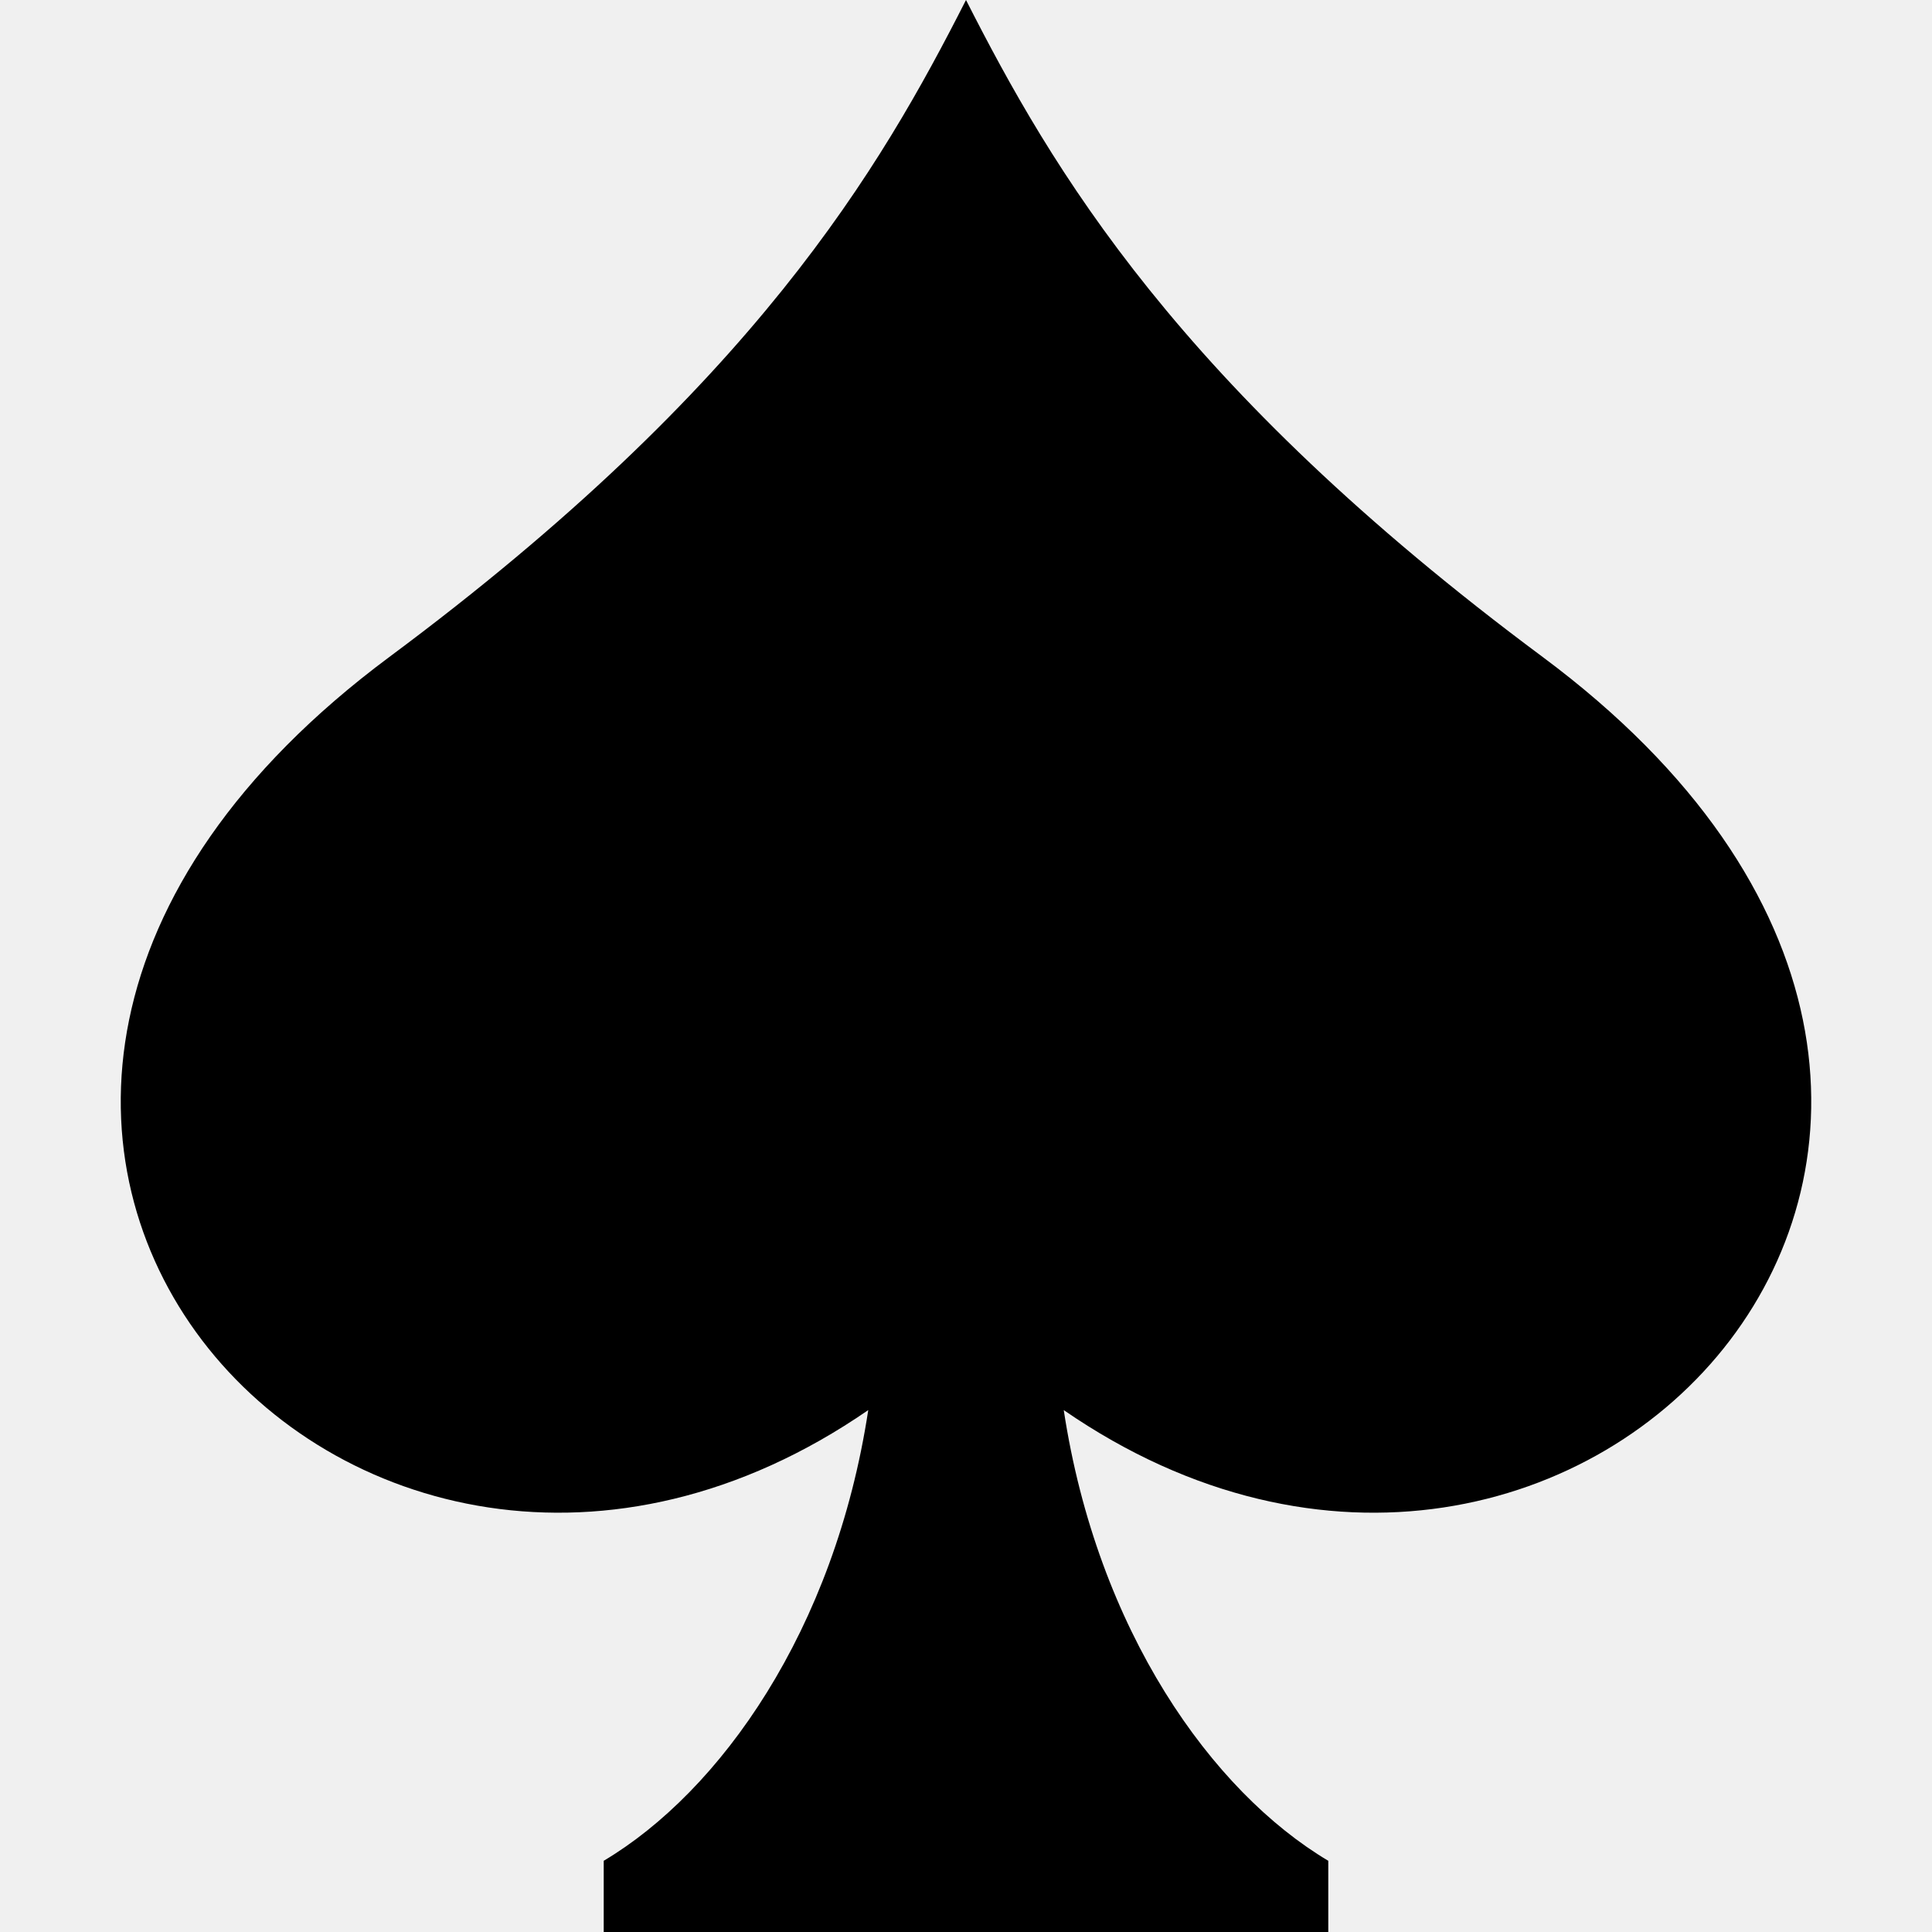
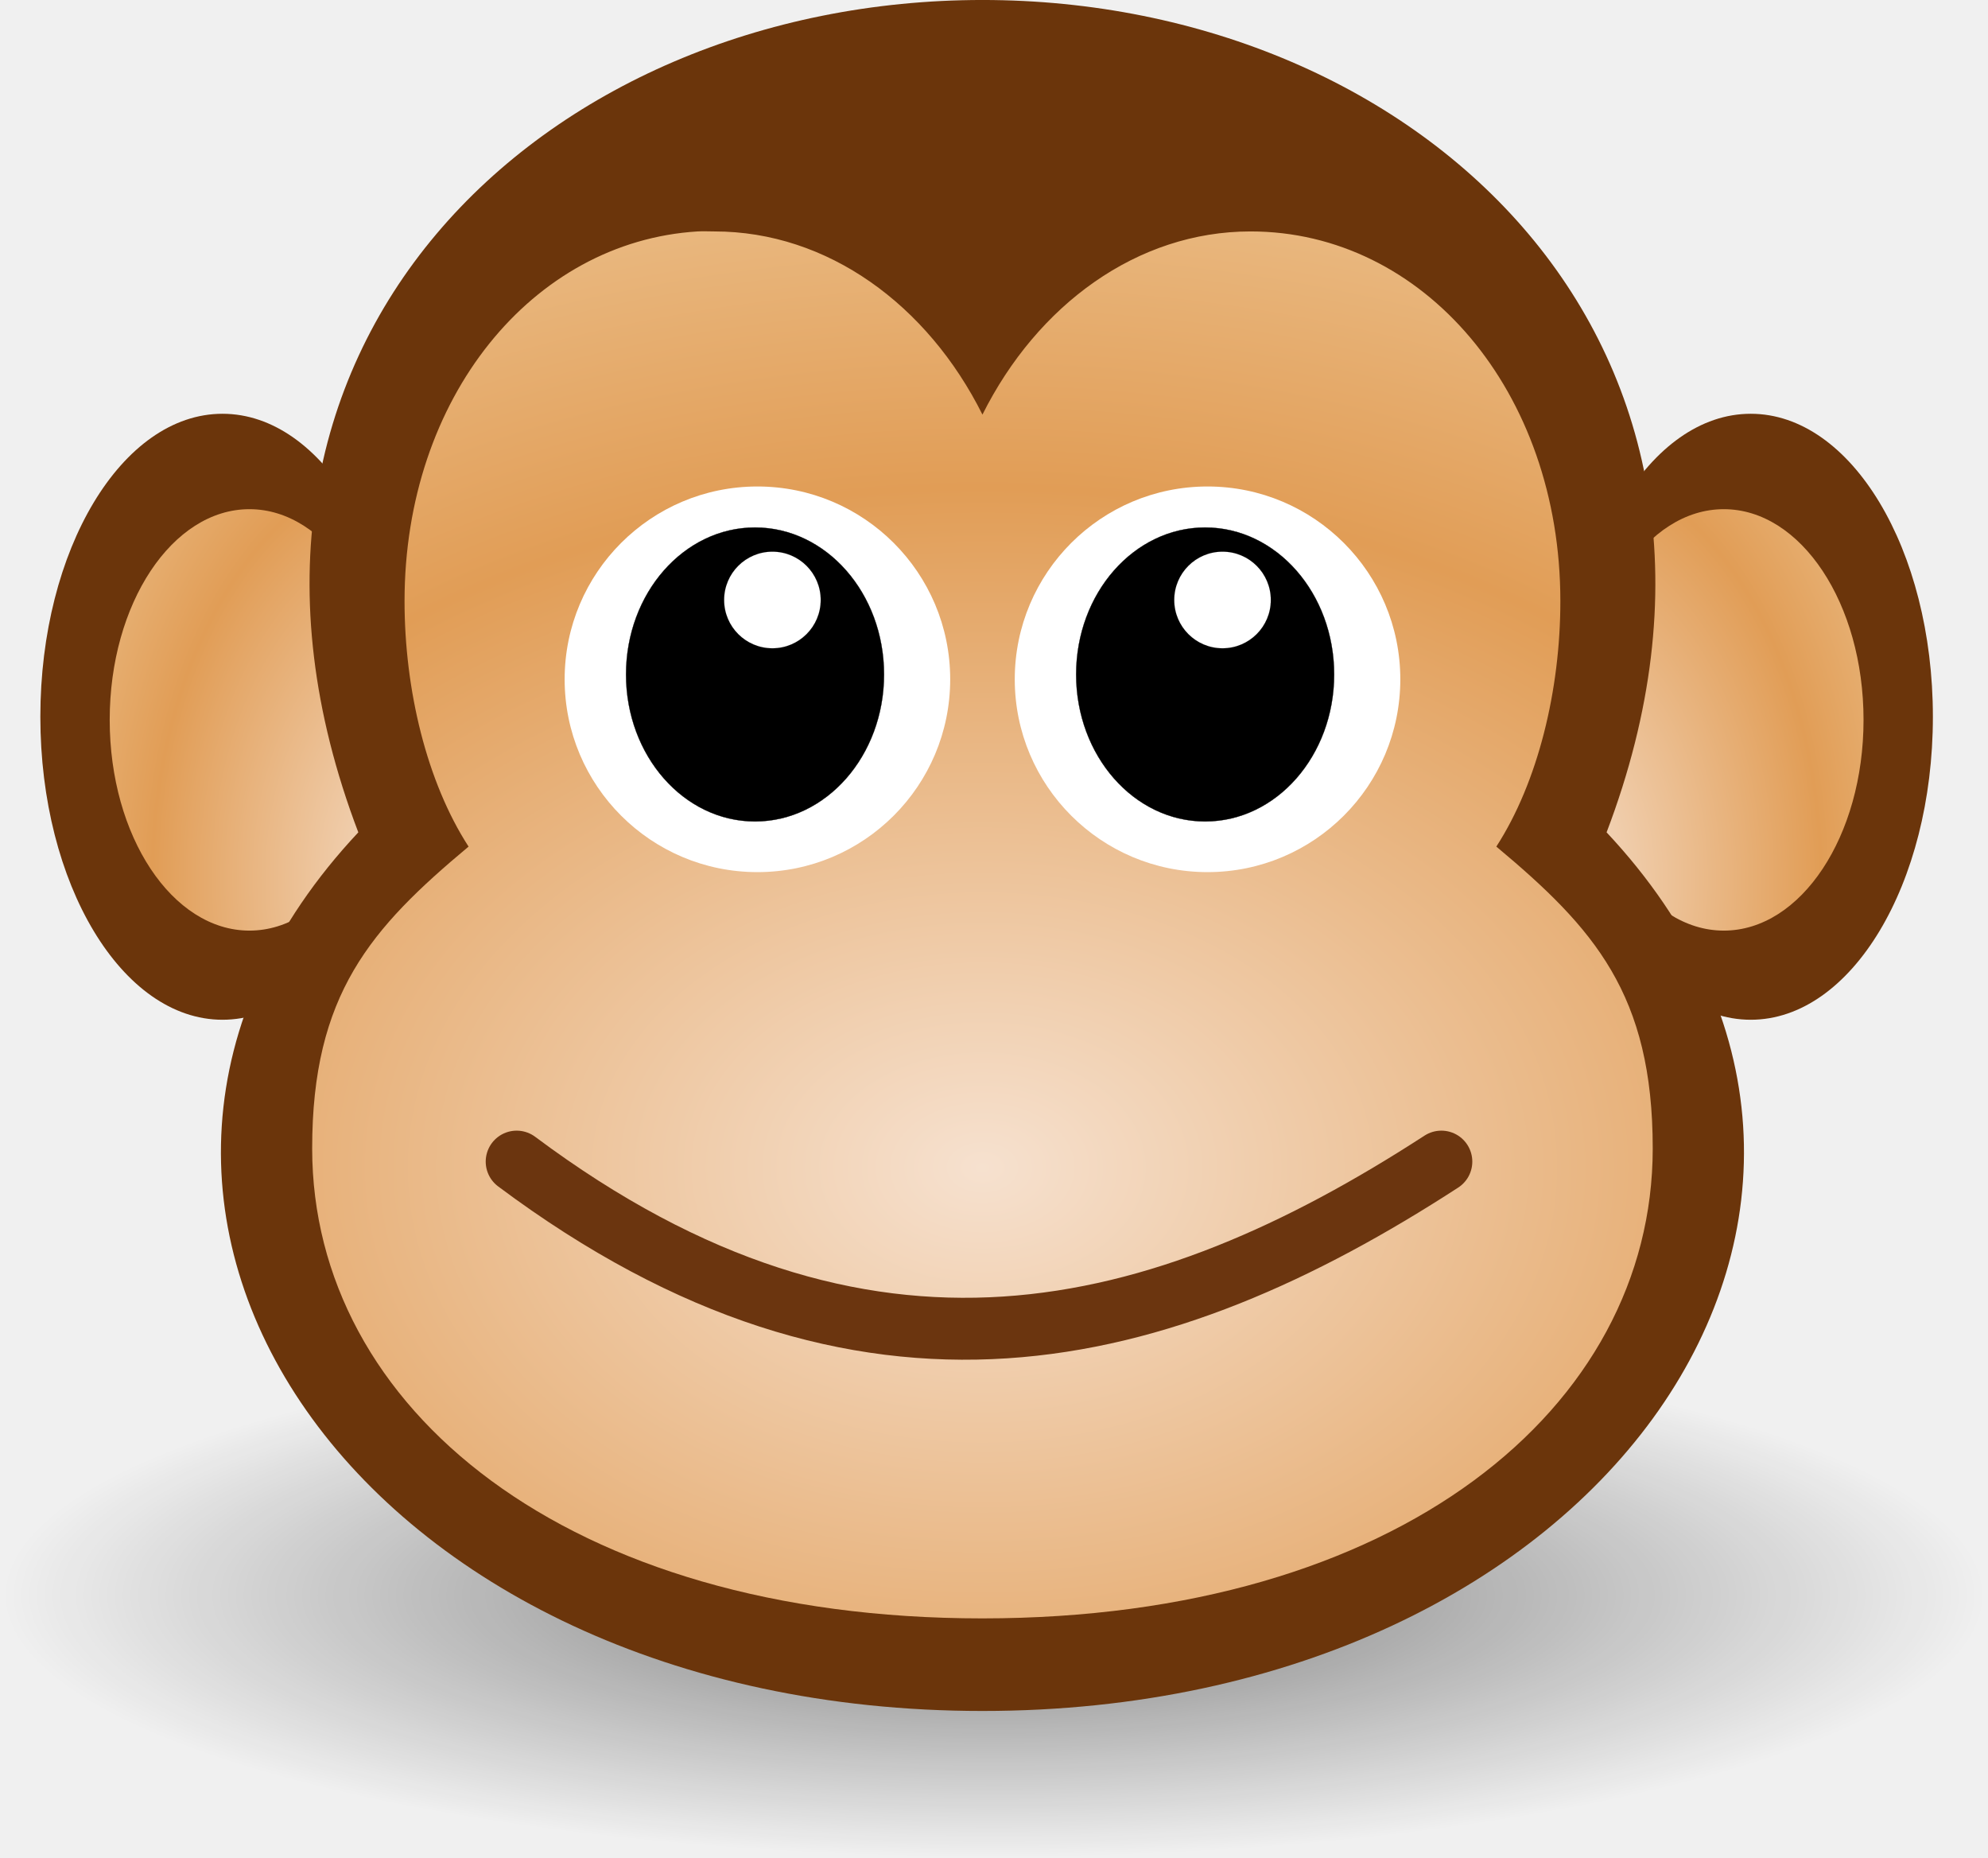
- <svg xmlns="http://www.w3.org/2000/svg" version="1.1" id="Capa_1" x="0px" y="0px" width="512px" height="512px" viewBox="0 0 512 512" enable-background="new 0 0 512 512" xml:space="preserve">
-   <path d="M408.785,174.075C312.002,102.146,278.652,44.566,256.002,0.001l0,0C256,0.001,256,0,256,0v0.001  c-22.648,44.565-56,102.146-152.783,174.074c-165.018,122.643-9.688,293.834,126.879,199.612  c-8.898,58.465-39.265,101.086-70.104,119.44V512H256h96.008v-18.87c-30.841-18.354-61.205-60.977-70.105-119.442  C418.47,467.911,573.802,296.718,408.785,174.075z" />
+ <svg xmlns="http://www.w3.org/2000/svg" xmlns:xlink="http://www.w3.org/1999/xlink" width="43" height="40.174" id="svg1307" version="1.1">
+   <defs id="defs1309">
+     <linearGradient id="linearGradient3686">
+       <stop style="stop-color:#3d280a;stop-opacity:1;" offset="0" id="stop3688" />
+       <stop style="stop-color:#3d280a;stop-opacity:0;" offset="1" id="stop3690" />
+     </linearGradient>
+     <linearGradient id="linearGradient2305">
+       <stop style="stop-color:#000000;stop-opacity:1;" offset="0" id="stop2307" />
+       <stop style="stop-color:#000000;stop-opacity:0;" offset="1" id="stop2309" />
+     </linearGradient>
+     <linearGradient id="linearGradient2297">
+       <stop id="stop2299" offset="0" style="stop-color:#a15702;stop-opacity:1" />
+       <stop id="stop2301" offset="1" style="stop-color:#683c00;stop-opacity:1" />
+     </linearGradient>
+     <linearGradient id="linearGradient2251">
+       <stop id="stop2253" offset="0" style="stop-color:#f6e1cf;stop-opacity:1;" />
+       <stop style="stop-color:#e19d56;stop-opacity:1;" offset="0.5" id="stop3682" />
+       <stop id="stop2255" offset="1" style="stop-color:#f4dcb7;stop-opacity:1" />
+     </linearGradient>
+     <linearGradient id="linearGradient2227">
+       <stop style="stop-color:#8f5402;stop-opacity:1;" offset="0" id="stop2229" />
+       <stop style="stop-color:#6e4001;stop-opacity:1" offset="1" id="stop2231" />
+     </linearGradient>
+     <linearGradient id="linearGradient2219">
+       <stop style="stop-color:#ffffff;stop-opacity:1;" offset="0" id="stop2221" />
+       <stop style="stop-color:#ffffff;stop-opacity:0.3;" offset="1" id="stop2223" />
+     </linearGradient>
+     <radialGradient xlink:href="#linearGradient2305" id="radialGradient2886" gradientUnits="userSpaceOnUse" gradientTransform="matrix(1,0,0,0.267857,0,27.63839)" cx="-6" cy="37.75" fx="-6" fy="37.75" r="14" />
+     <linearGradient xlink:href="#linearGradient2227" id="linearGradient2888" gradientUnits="userSpaceOnUse" x1="-10.735" y1="11.428" x2="-9.25" y2="18.441" />
+     <linearGradient xlink:href="#linearGradient2219" id="linearGradient2890" gradientUnits="userSpaceOnUse" x1="-5.268" y1="20.641" x2="-12.272" y2="8.686" />
+     <radialGradient xlink:href="#linearGradient2251" id="radialGradient2892" gradientUnits="userSpaceOnUse" gradientTransform="matrix(3.556041,0,0,3.556041,7.834793,-46.7895)" cx="-3.065" cy="18.305" fx="-3.065" fy="18.305" r="5.331" />
+     <linearGradient xlink:href="#linearGradient2227" id="linearGradient2894" gradientUnits="userSpaceOnUse" x1="-10.154" y1="10.911" x2="-7.959" y2="18.146" />
+     <linearGradient xlink:href="#linearGradient2219" id="linearGradient2896" gradientUnits="userSpaceOnUse" x1="-5.268" y1="20.641" x2="-12.272" y2="8.686" />
+     <radialGradient xlink:href="#linearGradient2251" id="radialGradient2898" gradientUnits="userSpaceOnUse" gradientTransform="matrix(2.45184,1.174729,-1.324281,2.80558,46.03865,-21.18657)" cx="-14.823" cy="20.156" fx="-14.823" fy="20.156" r="5.329" />
+     <radialGradient xlink:href="#linearGradient2297" id="radialGradient2900" gradientUnits="userSpaceOnUse" gradientTransform="matrix(1.635062,0,0,1.830454,43.84446,-63.22844)" cx="24" cy="13.058" fx="24" fy="13.058" r="16.972" />
+     <linearGradient xlink:href="#linearGradient2219" id="linearGradient2902" gradientUnits="userSpaceOnUse" x1="24" y1="7.4" x2="24" y2="38.33" gradientTransform="translate(59.08595,-51.07706)" />
+     <radialGradient xlink:href="#linearGradient2251" id="radialGradient2904" gradientUnits="userSpaceOnUse" gradientTransform="matrix(2.783877,0,0,1.961686,16.27286,-84.71099)" cx="24" cy="32.821" fx="24" fy="32.821" r="15" />
+     <radialGradient xlink:href="#linearGradient3686" id="radialGradient2906" gradientUnits="userSpaceOnUse" gradientTransform="matrix(1.838239,0,0,0.855268,38.97833,-41.94297)" cx="23.988" cy="30.126" fx="23.988" fy="30.126" r="10.988" />
+     <linearGradient xlink:href="#linearGradient2219" id="linearGradient2908" gradientUnits="userSpaceOnUse" x1="29.064" y1="39.42" x2="12.86" y2="2.492" gradientTransform="translate(59.08595,-51.07706)" />
+     <radialGradient xlink:href="#linearGradient2251" id="radialGradient5076" gradientUnits="userSpaceOnUse" gradientTransform="matrix(3.556041,0,0,3.556041,7.834793,-46.7895)" cx="-3.065" cy="18.305" fx="-3.065" fy="18.305" r="5.331" />
+     <radialGradient xlink:href="#linearGradient2305" id="radialGradient5078" gradientUnits="userSpaceOnUse" gradientTransform="matrix(1,0,0,0.267857,0,27.63839)" cx="-6" cy="37.75" fx="-6" fy="37.75" r="14" />
+     <radialGradient xlink:href="#linearGradient2251" id="radialGradient5082" gradientUnits="userSpaceOnUse" gradientTransform="matrix(3.556041,0,0,3.556041,7.834793,-46.7895)" cx="-3.065" cy="18.305" fx="-3.065" fy="18.305" r="5.331" />
+     <radialGradient xlink:href="#linearGradient2251" id="radialGradient5086" gradientUnits="userSpaceOnUse" gradientTransform="matrix(2.783877,0,0,1.961686,71.73672,-82.83956)" cx="24" cy="32.821" fx="24" fy="32.821" r="15" />
+   </defs>
+   <g id="layer1" transform="translate(-117.2998,43.70563)">
+     <path transform="matrix(-0.8294,0,0,1.3794,147.4961,-48.55178)" d="m -4.5,14.75 c 0,2.623 -2.127,4.75 -4.75,4.75 -2.623,0 -4.75,-2.127 -4.75,-4.75 0,-2.623 2.127,-4.75 4.75,-4.75 2.623,0 4.75,2.127 4.75,4.75 z" id="path5040" style="color:#000000;fill:#6b350b;fill-opacity:1;fill-rule:evenodd;stroke:none;stroke-width:0.837;marker:none;visibility:visible;display:inline;overflow:visible" />
+     <path transform="matrix(-0.6362759,0,0,0.9593014,148.6998,-42.28767)" d="m -4.5,14.75 c 0,2.623 -2.127,4.75 -4.75,4.75 -2.623,0 -4.75,-2.127 -4.75,-4.75 0,-2.623 2.127,-4.75 4.75,-4.75 2.623,0 4.75,2.127 4.75,4.75 z" id="path5042" style="color:#000000;fill:url(#radialGradient5076);fill-opacity:1;fill-rule:evenodd;stroke:none;stroke-width:1.146;marker:none;visibility:visible;display:inline;overflow:visible" />
+     <path style="opacity:0.485;color:#000000;fill:url(#radialGradient5078);fill-opacity:1;fill-rule:evenodd;stroke:none;stroke-width:1;marker:none;visibility:visible;display:inline;overflow:visible" id="path5044" d="m 8,37.75 c 0,2.071 -6.268,3.75 -14,3.75 -7.732,0 -14,-1.679 -14,-3.75 0,-2.071 6.268,-3.75 14,-3.75 7.732,0 14,1.679 14,3.75 z" transform="matrix(1.535714,0,0,1.51296,148.0141,-66.31988)" />
+     <path style="color:#000000;fill:#6b350b;fill-opacity:1;fill-rule:evenodd;stroke:none;stroke-width:0.837;marker:none;visibility:visible;display:inline;overflow:visible" id="path5046" d="m -4.5,14.75 c 0,2.623 -2.127,4.75 -4.75,4.75 -2.623,0 -4.75,-2.127 -4.75,-4.75 0,-2.623 2.127,-4.75 4.75,-4.75 2.623,0 4.75,2.127 4.75,4.75 z" transform="matrix(0.8294,0,0,1.3794,129.7842,-48.55178)" />
+     <path style="color:#000000;fill:url(#radialGradient5082);fill-opacity:1;fill-rule:evenodd;stroke:none;stroke-width:1.146;marker:none;visibility:visible;display:inline;overflow:visible" id="path5048" d="m -4.5,14.75 c 0,2.623 -2.127,4.75 -4.75,4.75 -2.623,0 -4.75,-2.127 -4.75,-4.75 0,-2.623 2.127,-4.75 4.75,-4.75 2.623,0 4.75,2.127 4.75,4.75 z" transform="matrix(0.6362759,0,0,0.9593014,128.5805,-42.28767)" />
+     <path style="color:#000000;fill:#6b350b;fill-opacity:1;fill-rule:evenodd;stroke:none;stroke-width:1;marker:none;visibility:visible;display:inline;overflow:visible" d="m 152.05,-25.706 c 7.5,8 0,19 -13.5,19 -13.5,-1.9e-5 -21,-11 -13.5,-19 -4,-10.5 4,-18 13.5,-18 9.5,4e-6 17.5,7.5 13.5,18 z" id="path5050" />
+     <path style="color:#000000;fill:url(#radialGradient5086);fill-opacity:1;fill-rule:evenodd;stroke:none;stroke-width:1.003;marker:none;visibility:visible;display:inline;overflow:visible" d="m 132.388,-38.701 c -3.573,0.22 -6.338,3.597 -6.338,7.995 0,1.915 0.48,3.91 1.385,5.308 -2.113,1.765 -3.385,3.192 -3.383,6.531 0.003,5.608 5.498,10.161 14.498,10.159 9,-0.002 14.495,-4.551 14.498,-10.159 0.002,-3.339 -1.27,-4.766 -3.383,-6.531 0.904,-1.398 1.385,-3.393 1.385,-5.308 0,-4.54 -2.966,-7.995 -6.701,-7.995 -2.451,0 -4.612,1.587 -5.799,3.961 -1.187,-2.374 -3.348,-3.961 -5.799,-3.961 -0.117,0 -0.247,-0.007 -0.362,0 z" id="path5052" />
+     <g transform="translate(114.3241,-50.20276)" id="g5056">
+       <g id="g5058" transform="matrix(0.4106148,0,0,0.4106148,37.95538,10.94725)">
+         <path transform="matrix(0.1777106,0,0,0.1777106,-42.9051,-80.3313)" d="m 177.143,592.362 c 0,31.559 -25.584,57.143 -57.143,57.143 -31.559,0 -57.143,-25.584 -57.143,-57.143 0,-31.559 25.584,-57.143 57.143,-57.143 31.559,0 57.143,25.584 57.143,57.143 z" id="path5060" style="fill:#ffffff;fill-opacity:1;stroke:none" />
+         <path style="fill:#000000;fill-opacity:1;stroke:#000000;stroke-width:0.1;stroke-linejoin:miter;stroke-miterlimit:4;stroke-opacity:1;stroke-dasharray:none" id="path5062" d="m 177.143,592.362 c 0,31.559 -25.584,57.143 -57.143,57.143 -31.559,0 -57.143,-25.584 -57.143,-57.143 0,-31.559 25.584,-57.143 57.143,-57.143 31.559,0 57.143,25.584 57.143,57.143 z" transform="matrix(0.1189213,0,0,0.135459,-35.9763,-55.55754)" />
+         <path transform="matrix(0.04452845,0,0,0.04452845,-26.13357,-5.616953)" d="m 177.143,592.362 c 0,31.559 -25.584,57.143 -57.143,57.143 -31.559,0 -57.143,-25.584 -57.143,-57.143 0,-31.559 25.584,-57.143 57.143,-57.143 31.559,0 57.143,25.584 57.143,57.143 z" id="path5064" style="fill:#ffffff;fill-opacity:1;stroke:#000000;stroke-width:0.1;stroke-linejoin:miter;stroke-miterlimit:4;stroke-opacity:1;stroke-dasharray:none" />
+       </g>
+       <g transform="matrix(0.4106148,0,0,0.4106148,28.21955,10.94725)" id="g5066">
+         <path style="fill:#ffffff;fill-opacity:1;stroke:none" id="path5068" d="m 177.143,592.362 c 0,31.559 -25.584,57.143 -57.143,57.143 -31.559,0 -57.143,-25.584 -57.143,-57.143 0,-31.559 25.584,-57.143 57.143,-57.143 31.559,0 57.143,25.584 57.143,57.143 z" transform="matrix(0.1777106,0,0,0.1777106,-42.9051,-80.3313)" />
+         <path transform="matrix(0.1189213,0,0,0.135459,-35.9763,-55.55754)" d="m 177.143,592.362 c 0,31.559 -25.584,57.143 -57.143,57.143 -31.559,0 -57.143,-25.584 -57.143,-57.143 0,-31.559 25.584,-57.143 57.143,-57.143 31.559,0 57.143,25.584 57.143,57.143 z" id="path5070" style="fill:#000000;fill-opacity:1;stroke:#000000;stroke-width:0.1;stroke-linejoin:miter;stroke-miterlimit:4;stroke-opacity:1;stroke-dasharray:none" />
+         <path style="fill:#ffffff;fill-opacity:1;stroke:#000000;stroke-width:0.1;stroke-linejoin:miter;stroke-miterlimit:4;stroke-opacity:1;stroke-dasharray:none" id="path5072" d="m 177.143,592.362 c 0,31.559 -25.584,57.143 -57.143,57.143 -31.559,0 -57.143,-25.584 -57.143,-57.143 0,-31.559 25.584,-57.143 57.143,-57.143 31.559,0 57.143,25.584 57.143,57.143 z" transform="matrix(0.04452845,0,0,0.04452845,-26.13357,-5.616953)" />
+       </g>
+     </g>
+     <path style="fill:none;stroke:#6b350f;stroke-width:1.339px;stroke-linecap:round;stroke-linejoin:round;stroke-opacity:1" d="m 128.475,-18.586 c 7.548,5.638 13.948,3.926 20.001,0" id="path5090" />
+   </g>
</svg>
